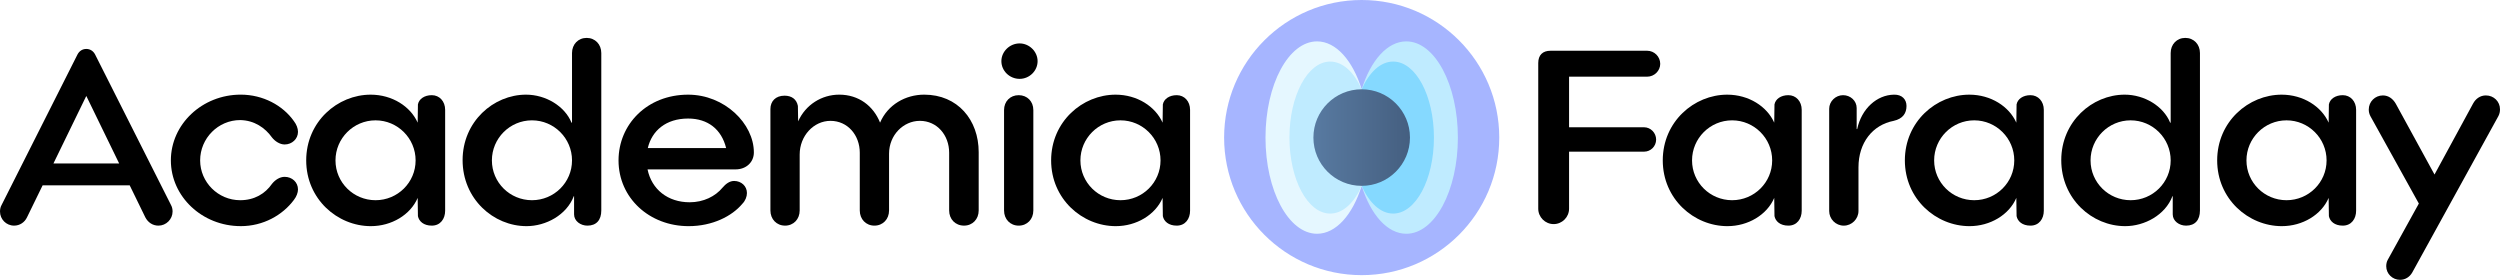
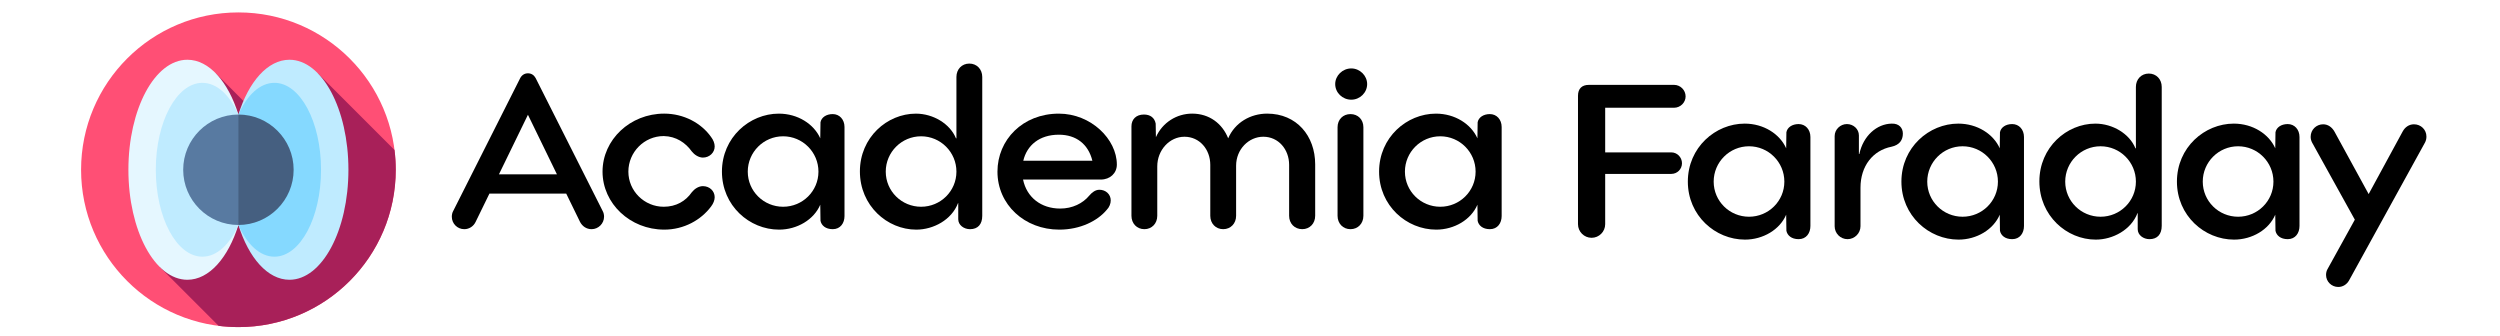
- <svg xmlns="http://www.w3.org/2000/svg" width="323.939" height="36.258" version="1.1" viewBox="0 0 323.939 36.258" id="svg876">
+ <svg xmlns="http://www.w3.org/2000/svg" width="370.004" height="49.643" version="1.1" viewBox="0 0 370.004 49.643" id="svg876">
  <defs id="defs826">
    <linearGradient id="SVGID_2_" x1="166.15" x2="345.85" y1="256" y2="256" gradientUnits="userSpaceOnUse">
      <stop stop-color="#587aa1" offset="0" id="stop821" />
      <stop stop-color="#455f80" offset="1" id="stop823" />
    </linearGradient>
+     <linearGradient id="SVGID_1_" gradientUnits="userSpaceOnUse" x1="74.981" x2="437.019" y1="74.981" y2="437.019">
+       <stop offset="0" stop-color="#ff4f75" id="stop2" />
+       <stop offset="1" stop-color="#f71e78" id="stop4" />
+     </linearGradient>
  </defs>
-   <g transform="matrix(0.06963241,0,0,0.06963241,139.5478,25.07672)" id="g842">
-     <circle cx="529.83" cy="-104.13" r="256" id="circle828" style="fill:#5c77ff;fill-opacity:0.545" />
-     <g transform="translate(273.83,-360.13)" id="g840">
-       <path d="m 172.98,77 c -53.006,0 -95.976,80.141 -95.976,179 0,98.859 42.97,179 95.976,179 35.444,0 66.402,-35.839 83.024,-89.143 V 166.147 C 239.382,112.843 208.425,77.004 172.98,77.004 Z" id="path830" style="fill:#e5f7ff" />
-       <path d="m 339.02,77 c -35.445,0 -66.402,35.839 -83.024,89.143 v 179.72 c 16.622,53.303 47.579,89.142 83.024,89.142 53.006,0 95.976,-80.141 95.976,-179 0,-98.859 -42.97,-179 -95.976,-179 z" id="path832" style="fill:#bfebff" />
-       <path d="m 314.58,114.56 c -23.59,0 -44.663,20.083 -58.575,51.578 v 179.72 c 13.911,31.496 34.985,51.579 58.575,51.579 41.891,0 75.85,-63.323 75.85,-141.44 0,-78.117 -33.96,-141.44 -75.85,-141.44 z" id="path834" style="fill:#85d9ff" />
-       <path d="m 197.42,114.56 c -41.891,0 -75.85,63.323 -75.85,141.44 0,78.117 33.959,141.44 75.85,141.44 23.59,0 44.663,-20.083 58.575,-51.579 V 166.151 C 242.083,134.655 221.01,114.572 197.42,114.572 Z" id="path836" style="fill:#bfebff" />
-       <circle cx="256" cy="256" r="89.85" id="circle838" style="fill:url(#SVGID_2_)" />
+   <g id="g913">
+     <circle style="fill:#ff4f75;stroke-width:0.091" cx="35.286" cy="25.125" r="23.286" id="circle2" />
+     <path style="fill:#a82059;fill-opacity:1;stroke-width:0.091" d="m 58.572,25.125 c 0,-0.991 -0.062,-1.967 -0.183,-2.926 C 54.561,18.37 47.024,10.834 47.024,10.834 L 36.027,14.941 31.932,10.846 23.639,39.506 c 0,0 4.835,4.836 8.721,8.721 0.958,0.12 1.935,0.183 2.926,0.183 12.86,0 23.286,-10.425 23.286,-23.286 z" id="path4" />
+     <g transform="matrix(0.09096034,0,0,0.09096034,12,1.838656)" id="g18">
+       <path style="fill:#e5f7ff" d="M 172.976,77 C 119.97,77 77,157.141 77,256 c 0,98.859 42.97,179 95.976,179 35.444,0 66.402,-35.839 83.024,-89.143 V 166.143 C 239.378,112.839 208.421,77 172.976,77 Z" id="path6" />
+       <path style="fill:#bfebff" d="M 339.024,77 C 303.579,77 272.622,112.839 256,166.143 V 345.858 C 272.622,399.161 303.579,435 339.024,435 392.03,435 435,354.859 435,256 435,157.141 392.03,77 339.024,77 Z" id="path8" />
+       <path style="fill:#85d9ff" d="m 314.575,114.564 c -23.59,0 -44.663,20.083 -58.575,51.578 v 179.715 c 13.911,31.496 34.985,51.579 58.575,51.579 41.891,0 75.85,-63.323 75.85,-141.436 0,-78.113 -33.96,-141.436 -75.85,-141.436 z" id="path10" />
+       <path style="fill:#bfebff" d="m 197.425,114.564 c -41.891,0 -75.85,63.323 -75.85,141.436 0,78.113 33.959,141.436 75.85,141.436 23.59,0 44.663,-20.083 58.575,-51.579 V 166.143 c -13.912,-31.496 -34.985,-51.579 -58.575,-51.579 z" id="path12" />
+       <path style="fill:#455f80" d="M 256,166.15 201.617,256 256,345.85 c 49.543,0 89.85,-40.306 89.85,-89.85 0,-49.544 -40.307,-89.85 -89.85,-89.85 z" id="path14" />
+       <path style="fill:#587aa1" d="m 166.15,256 c 0,49.543 40.306,89.85 89.85,89.85 v -179.7 c -49.544,0 -89.85,40.306 -89.85,89.85 z" id="path16" />
+     </g>
+     <g transform="matrix(1.007623,0,0,1.007623,-49.45073,-139.1668)" id="g1322">
+       <path id="path1458-3" style="font-style:normal;font-variant:normal;font-weight:600;font-stretch:normal;font-size:29.333px;line-height:1.25;font-family:'Point Soft DEMO';-inkscape-font-specification:'Point Soft DEMO Semi-Bold';letter-spacing:-1.5px;word-spacing:0px;fill:#000000;fill-opacity:1;stroke:none;stroke-width:1.134" d="m 137.602,169.114 -9.85,-19.534 c -0.233,-0.433 -0.632,-0.699 -1.131,-0.699 -0.499,0 -0.898,0.266 -1.131,0.699 l -9.85,19.534 c -0.133,0.233 -0.2,0.532 -0.2,0.832 0,0.998 0.799,1.83 1.83,1.83 0.732,0 1.364,-0.433 1.664,-1.065 l 2.03,-4.16 h 11.281 l 2.03,4.16 c 0.333,0.632 0.932,1.065 1.697,1.065 0.998,0 1.83,-0.832 1.83,-1.83 0,-0.299 -0.067,-0.599 -0.2,-0.832 z m -15.241,-5.391 4.26,-8.752 4.26,8.752 z" />
+       <path id="path1460-5" style="font-style:normal;font-variant:normal;font-weight:600;font-stretch:normal;font-size:29.333px;line-height:1.25;font-family:'Point Soft DEMO';-inkscape-font-specification:'Point Soft DEMO Semi-Bold';letter-spacing:-1.5px;word-spacing:0px;fill:#000000;fill-opacity:1;stroke:none;stroke-width:1.134" d="m 146.631,171.843 c 2.928,0 5.424,-1.431 6.888,-3.394 0.333,-0.433 0.532,-0.932 0.532,-1.364 0,-0.932 -0.765,-1.631 -1.73,-1.631 -0.632,0 -1.231,0.399 -1.631,0.898 -0.898,1.298 -2.296,2.13 -4.126,2.13 -2.862,0 -5.191,-2.329 -5.191,-5.158 0,-2.862 2.329,-5.225 5.191,-5.225 1.83,0.033 3.228,0.998 4.126,2.263 0.366,0.466 0.998,0.898 1.631,0.898 0.965,0 1.73,-0.732 1.73,-1.631 0,-0.466 -0.2,-0.965 -0.532,-1.398 -1.431,-2.03 -3.993,-3.428 -6.888,-3.428 -4.992,0 -9.052,3.827 -9.052,8.519 0,4.692 4.06,8.519 9.052,8.519 z" />
+       <path id="path1462-6" style="font-style:normal;font-variant:normal;font-weight:600;font-stretch:normal;font-size:29.333px;line-height:1.25;font-family:'Point Soft DEMO';-inkscape-font-specification:'Point Soft DEMO Semi-Bold';letter-spacing:-1.5px;word-spacing:0px;fill:#000000;fill-opacity:1;stroke:none;stroke-width:1.134" d="m 163.502,171.843 c 2.662,0 5.125,-1.464 6.057,-3.661 l 0.033,2.363 c 0.133,0.666 0.732,1.231 1.797,1.231 1.131,0 1.73,-0.898 1.73,-1.93 v -13.078 c 0,-1.098 -0.732,-1.897 -1.73,-1.897 -0.965,0 -1.664,0.499 -1.797,1.198 l -0.033,2.363 c -0.932,-2.096 -3.294,-3.627 -6.09,-3.627 -4.293,0 -8.353,3.494 -8.353,8.519 0,4.992 4.027,8.519 8.386,8.519 z m 0.599,-3.361 c -2.862,0 -5.191,-2.296 -5.191,-5.158 0,-2.862 2.329,-5.191 5.191,-5.191 2.862,0 5.191,2.329 5.191,5.191 0,2.862 -2.329,5.158 -5.191,5.158 z" />
+       <path id="path1464-2" style="font-style:normal;font-variant:normal;font-weight:600;font-stretch:normal;font-size:29.333px;line-height:1.25;font-family:'Point Soft DEMO';-inkscape-font-specification:'Point Soft DEMO Semi-Bold';letter-spacing:-1.5px;word-spacing:0px;fill:#000000;fill-opacity:1;stroke:none;stroke-width:1.134" d="m 183.669,171.843 c 2.496,0 5.191,-1.431 6.123,-3.893 h 0.033 v 2.363 c 0,0.865 0.832,1.464 1.73,1.464 1.165,0 1.797,-0.732 1.797,-1.963 v -20.399 c 0,-1.131 -0.799,-1.963 -1.897,-1.963 -1.098,0 -1.897,0.832 -1.897,1.963 v 9.018 h -0.067 c -0.865,-2.13 -3.328,-3.627 -5.89,-3.627 -4.226,0 -8.22,3.494 -8.22,8.486 0,5.025 3.993,8.552 8.286,8.552 z m 0.699,-3.361 c -2.862,0 -5.191,-2.296 -5.191,-5.158 0,-2.862 2.329,-5.191 5.191,-5.191 2.862,0 5.191,2.329 5.191,5.191 0,2.862 -2.329,5.158 -5.191,5.158 z" />
+       <path id="path1466-9" style="font-style:normal;font-variant:normal;font-weight:600;font-stretch:normal;font-size:29.333px;line-height:1.25;font-family:'Point Soft DEMO';-inkscape-font-specification:'Point Soft DEMO Semi-Bold';letter-spacing:-1.5px;word-spacing:0px;fill:#000000;fill-opacity:1;stroke:none;stroke-width:1.134" d="m 213.122,162.292 c 0,-3.727 -3.794,-7.487 -8.519,-7.487 -5.324,0 -9.018,3.86 -9.018,8.519 0,4.859 3.993,8.519 9.085,8.519 3.095,0 5.624,-1.298 6.955,-2.895 0.399,-0.399 0.599,-0.932 0.599,-1.398 0,-0.898 -0.732,-1.564 -1.664,-1.564 -0.599,0 -1.098,0.399 -1.497,0.865 -0.932,1.131 -2.463,1.897 -4.26,1.897 -2.829,0 -4.925,-1.664 -5.458,-4.26 h 11.414 c 1.364,0 2.363,-0.932 2.363,-2.196 z m -13.744,-0.566 c 0.532,-2.263 2.363,-3.827 5.225,-3.827 2.562,0 4.326,1.398 4.925,3.827 z" />
+       <path id="path1468-1" style="font-style:normal;font-variant:normal;font-weight:600;font-stretch:normal;font-size:29.333px;line-height:1.25;font-family:'Point Soft DEMO';-inkscape-font-specification:'Point Soft DEMO Semi-Bold';letter-spacing:-1.5px;word-spacing:0px;fill:#000000;fill-opacity:1;stroke:none;stroke-width:1.134" d="m 217.161,171.776 c 1.098,0 1.897,-0.832 1.897,-1.963 v -7.255 c 0,-2.396 1.797,-4.359 3.993,-4.359 2.23,0 3.794,1.864 3.794,4.126 v 7.487 c 0,1.131 0.799,1.963 1.897,1.963 1.098,0 1.897,-0.832 1.897,-1.963 v -7.354 c 0,-2.429 1.864,-4.26 3.993,-4.26 2.23,0 3.794,1.864 3.794,4.126 v 7.487 c 0,1.131 0.799,1.963 1.93,1.963 1.098,0 1.897,-0.832 1.897,-1.963 v -7.554 c 0,-4.193 -2.729,-7.454 -7.055,-7.454 -2.429,0 -4.725,1.298 -5.724,3.627 -0.865,-2.163 -2.762,-3.627 -5.291,-3.627 -2.263,0 -4.359,1.298 -5.324,3.461 l -0.033,-1.997 c -0.166,-0.865 -0.799,-1.331 -1.73,-1.331 -1.165,0 -1.83,0.732 -1.83,1.73 v 13.145 c 0,1.131 0.799,1.963 1.897,1.963 z" />
+       <path id="path1470-2" style="font-style:normal;font-variant:normal;font-weight:600;font-stretch:normal;font-size:29.333px;line-height:1.25;font-family:'Point Soft DEMO';-inkscape-font-specification:'Point Soft DEMO Semi-Bold';letter-spacing:-1.5px;word-spacing:0px;fill:#000000;fill-opacity:1;stroke:none;stroke-width:1.134" d="m 247.437,171.776 c 1.098,0 1.897,-0.832 1.897,-1.963 V 156.801 c 0,-1.131 -0.799,-1.93 -1.897,-1.93 -1.098,0 -1.897,0.799 -1.897,1.93 v 13.012 c 0,1.131 0.799,1.963 1.897,1.963 z" />
+       <path id="path1472-7" style="font-style:normal;font-variant:normal;font-weight:600;font-stretch:normal;font-size:29.333px;line-height:1.25;font-family:'Point Soft DEMO';-inkscape-font-specification:'Point Soft DEMO Semi-Bold';letter-spacing:-1.5px;word-spacing:0px;fill:#000000;fill-opacity:1;stroke:none;stroke-width:1.134" d="m 260.026,171.843 c 2.662,0 5.125,-1.464 6.057,-3.661 l 0.033,2.363 c 0.133,0.666 0.732,1.231 1.797,1.231 1.131,0 1.73,-0.898 1.73,-1.93 v -13.078 c 0,-1.098 -0.732,-1.897 -1.73,-1.897 -0.965,0 -1.664,0.499 -1.797,1.198 l -0.033,2.363 c -0.932,-2.096 -3.294,-3.627 -6.09,-3.627 -4.293,0 -8.353,3.494 -8.353,8.519 0,4.992 4.027,8.519 8.386,8.519 z m 0.599,-3.361 c -2.862,0 -5.191,-2.296 -5.191,-5.158 0,-2.862 2.329,-5.191 5.191,-5.191 2.862,0 5.191,2.329 5.191,5.191 0,2.862 -2.329,5.158 -5.191,5.158 z" />
+       <path id="path1474-0" style="font-style:normal;font-variant:normal;font-weight:600;font-stretch:normal;font-size:29.333px;line-height:1.25;font-family:'Point Soft DEMO';-inkscape-font-specification:'Point Soft DEMO Semi-Bold';letter-spacing:-1.5px;word-spacing:0px;fill:#000000;fill-opacity:1;stroke:none;stroke-width:1.134" d="m 296.661,152.277 c 0,-0.932 -0.765,-1.697 -1.697,-1.697 h -12.512 c -1.032,0 -1.597,0.566 -1.597,1.597 v 18.868 c 0,1.098 0.898,1.997 1.997,1.997 1.098,0 1.997,-0.898 1.997,-1.997 v -7.388 h 9.717 c 0.865,0 1.564,-0.699 1.564,-1.564 0,-0.865 -0.699,-1.597 -1.564,-1.597 h -9.717 v -6.556 h 10.116 c 0.932,0 1.697,-0.765 1.697,-1.664 z" />
+       <path id="path1476-9" style="font-style:normal;font-variant:normal;font-weight:600;font-stretch:normal;font-size:29.333px;line-height:1.25;font-family:'Point Soft DEMO';-inkscape-font-specification:'Point Soft DEMO Semi-Bold';letter-spacing:-1.5px;word-spacing:0px;fill:#000000;fill-opacity:1;stroke:none;stroke-width:1.134" d="m 305.376,173.309 c 2.662,0 5.125,-1.464 6.057,-3.661 l 0.033,2.363 c 0.133,0.666 0.732,1.231 1.797,1.231 1.131,0 1.73,-0.898 1.73,-1.93 v -13.078 c 0,-1.098 -0.732,-1.897 -1.73,-1.897 -0.965,0 -1.664,0.499 -1.797,1.198 l -0.033,2.363 c -0.932,-2.096 -3.294,-3.627 -6.09,-3.627 -4.293,0 -8.353,3.494 -8.353,8.519 0,4.992 4.027,8.519 8.386,8.519 z m 0.599,-3.361 c -2.862,0 -5.191,-2.296 -5.191,-5.158 0,-2.862 2.329,-5.191 5.191,-5.191 2.862,0 5.191,2.329 5.191,5.191 0,2.862 -2.329,5.158 -5.191,5.158 z" />
+       <path id="path1478-3" style="font-style:normal;font-variant:normal;font-weight:600;font-stretch:normal;font-size:29.333px;line-height:1.25;font-family:'Point Soft DEMO';-inkscape-font-specification:'Point Soft DEMO Semi-Bold';letter-spacing:-1.5px;word-spacing:0px;fill:#000000;fill-opacity:1;stroke:none;stroke-width:1.134" d="m 320.452,173.242 c 1.032,0 1.897,-0.865 1.897,-1.897 v -5.657 c 0,-3.195 1.83,-5.491 4.559,-6.023 1.198,-0.266 1.664,-0.998 1.664,-1.93 0,-0.832 -0.566,-1.498 -1.631,-1.464 -2.196,0.033 -4.193,1.797 -4.759,4.459 h -0.067 v -2.729 c 0,-0.932 -0.799,-1.664 -1.764,-1.664 -0.965,0 -1.797,0.799 -1.797,1.764 v 13.245 c 0,1.032 0.832,1.897 1.897,1.897 z" />
+       <path id="path1480-6" style="font-style:normal;font-variant:normal;font-weight:600;font-stretch:normal;font-size:29.333px;line-height:1.25;font-family:'Point Soft DEMO';-inkscape-font-specification:'Point Soft DEMO Semi-Bold';letter-spacing:-1.5px;word-spacing:0px;fill:#000000;fill-opacity:1;stroke:none;stroke-width:1.134" d="m 336.746,173.309 c 2.662,0 5.125,-1.464 6.057,-3.661 l 0.033,2.363 c 0.133,0.666 0.732,1.231 1.797,1.231 1.131,0 1.73,-0.898 1.73,-1.93 v -13.078 c 0,-1.098 -0.732,-1.897 -1.73,-1.897 -0.965,0 -1.664,0.499 -1.797,1.198 l -0.033,2.363 c -0.932,-2.096 -3.294,-3.627 -6.09,-3.627 -4.293,0 -8.353,3.494 -8.353,8.519 0,4.992 4.027,8.519 8.386,8.519 z m 0.599,-3.361 c -2.862,0 -5.191,-2.296 -5.191,-5.158 0,-2.862 2.329,-5.191 5.191,-5.191 2.862,0 5.191,2.329 5.191,5.191 0,2.862 -2.329,5.158 -5.191,5.158 z" />
+       <path id="path1482-0" style="font-style:normal;font-variant:normal;font-weight:600;font-stretch:normal;font-size:29.333px;line-height:1.25;font-family:'Point Soft DEMO';-inkscape-font-specification:'Point Soft DEMO Semi-Bold';letter-spacing:-1.5px;word-spacing:0px;fill:#000000;fill-opacity:1;stroke:none;stroke-width:1.134" d="m 356.912,173.309 c 2.496,0 5.191,-1.431 6.123,-3.893 h 0.033 v 2.363 c 0,0.865 0.832,1.464 1.73,1.464 1.165,0 1.797,-0.732 1.797,-1.963 v -20.399 c 0,-1.131 -0.799,-1.963 -1.897,-1.963 -1.098,0 -1.897,0.832 -1.897,1.963 v 9.018 h -0.067 c -0.865,-2.13 -3.328,-3.627 -5.89,-3.627 -4.226,0 -8.22,3.494 -8.22,8.486 0,5.025 3.993,8.552 8.286,8.552 z m 0.699,-3.361 c -2.862,0 -5.191,-2.296 -5.191,-5.158 0,-2.862 2.329,-5.191 5.191,-5.191 2.862,0 5.191,2.329 5.191,5.191 0,2.862 -2.329,5.158 -5.191,5.158 z" />
+       <path id="path1484-6" style="font-style:normal;font-variant:normal;font-weight:600;font-stretch:normal;font-size:29.333px;line-height:1.25;font-family:'Point Soft DEMO';-inkscape-font-specification:'Point Soft DEMO Semi-Bold';letter-spacing:-1.5px;word-spacing:0px;fill:#000000;fill-opacity:1;stroke:none;stroke-width:1.134" d="m 377.214,173.309 c 2.662,0 5.125,-1.464 6.057,-3.661 l 0.033,2.363 c 0.133,0.666 0.732,1.231 1.797,1.231 1.131,0 1.73,-0.898 1.73,-1.93 v -13.078 c 0,-1.098 -0.732,-1.897 -1.73,-1.897 -0.965,0 -1.664,0.499 -1.797,1.198 l -0.033,2.363 c -0.932,-2.096 -3.294,-3.627 -6.09,-3.627 -4.293,0 -8.353,3.494 -8.353,8.519 0,4.992 4.027,8.519 8.386,8.519 z m 0.599,-3.361 c -2.862,0 -5.191,-2.296 -5.191,-5.158 0,-2.862 2.329,-5.191 5.191,-5.191 2.862,0 5.191,2.329 5.191,5.191 0,2.862 -2.329,5.158 -5.191,5.158 z" />
+       <path id="path1486-2" style="font-style:normal;font-variant:normal;font-weight:600;font-stretch:normal;font-size:29.333px;line-height:1.25;font-family:'Point Soft DEMO';-inkscape-font-specification:'Point Soft DEMO Semi-Bold';letter-spacing:-1.5px;word-spacing:0px;fill:#000000;fill-opacity:1;stroke:none;stroke-width:1.134" d="m 392.53,180.264 c 0.666,0 1.231,-0.366 1.564,-0.932 l 11.181,-20.299 c 0.133,-0.266 0.2,-0.532 0.2,-0.865 0,-0.998 -0.799,-1.797 -1.83,-1.797 -0.732,0 -1.331,0.433 -1.664,1.065 l -4.992,9.185 -5.025,-9.185 c -0.366,-0.632 -0.932,-1.065 -1.664,-1.065 -0.998,0 -1.83,0.799 -1.83,1.83 0,0.299 0.067,0.566 0.2,0.832 l 6.289,11.348 -4.027,7.288 c -0.133,0.233 -0.2,0.532 -0.2,0.832 0,0.965 0.799,1.764 1.797,1.764 z" />
+       <path id="path1470-0-6" style="font-style:normal;font-variant:normal;font-weight:600;font-stretch:normal;font-size:29.333px;line-height:1.25;font-family:'Point Soft DEMO';-inkscape-font-specification:'Point Soft DEMO Semi-Bold';letter-spacing:-1.5px;word-spacing:0px;fill:#000000;fill-opacity:1;stroke:none;stroke-width:1.134" d="m 247.557,152.757 c 1.265,0 2.329,-1.032 2.329,-2.296 0,-1.231 -1.065,-2.296 -2.329,-2.296 -1.298,0 -2.363,1.065 -2.363,2.296 0,1.265 1.065,2.296 2.363,2.296 z" />
    </g>
  </g>
-   <path id="path1458" style="font-style:normal;font-variant:normal;font-weight:600;font-stretch:normal;font-size:29.333px;line-height:1.25;font-family:'Point Soft DEMO';-inkscape-font-specification:'Point Soft DEMO Semi-Bold';letter-spacing:-1.5px;word-spacing:0px;fill:#000000;fill-opacity:1;stroke:none;stroke-width:1.134" d="M 22.163,26.575 12.313,7.041 C 12.08,6.608 11.68,6.342 11.181,6.342 c -0.499,0 -0.898,0.266 -1.131,0.699 L 0.2,26.575 C 0.067,26.807 0,27.107 0,27.406 c 0,0.998 0.799,1.83 1.83,1.83 0.732,0 1.364,-0.433 1.664,-1.065 L 5.524,24.012 H 16.805 l 2.03,4.16 c 0.333,0.632 0.932,1.065 1.697,1.065 0.998,0 1.83,-0.832 1.83,-1.83 0,-0.299 -0.067,-0.599 -0.2,-0.832 z m -15.241,-5.391 4.26,-8.752 4.26,8.752 z" />
-   <path id="path1460" style="font-style:normal;font-variant:normal;font-weight:600;font-stretch:normal;font-size:29.333px;line-height:1.25;font-family:'Point Soft DEMO';-inkscape-font-specification:'Point Soft DEMO Semi-Bold';letter-spacing:-1.5px;word-spacing:0px;fill:#000000;fill-opacity:1;stroke:none;stroke-width:1.134" d="m 31.192,29.303 c 2.928,0 5.424,-1.431 6.888,-3.394 0.333,-0.433 0.532,-0.932 0.532,-1.364 0,-0.932 -0.765,-1.631 -1.73,-1.631 -0.632,0 -1.231,0.399 -1.631,0.898 -0.898,1.298 -2.296,2.13 -4.126,2.13 -2.862,0 -5.191,-2.329 -5.191,-5.158 0,-2.862 2.329,-5.225 5.191,-5.225 1.83,0.033 3.228,0.998 4.126,2.263 0.366,0.466 0.998,0.898 1.631,0.898 0.965,0 1.73,-0.732 1.73,-1.631 0,-0.466 -0.2,-0.965 -0.532,-1.398 -1.431,-2.03 -3.993,-3.428 -6.888,-3.428 -4.992,0 -9.052,3.827 -9.052,8.519 0,4.692 4.06,8.519 9.052,8.519 z" />
-   <path id="path1462" style="font-style:normal;font-variant:normal;font-weight:600;font-stretch:normal;font-size:29.333px;line-height:1.25;font-family:'Point Soft DEMO';-inkscape-font-specification:'Point Soft DEMO Semi-Bold';letter-spacing:-1.5px;word-spacing:0px;fill:#000000;fill-opacity:1;stroke:none;stroke-width:1.134" d="m 48.063,29.303 c 2.662,0 5.125,-1.464 6.057,-3.661 l 0.033,2.363 c 0.133,0.666 0.732,1.231 1.797,1.231 1.131,0 1.73,-0.898 1.73,-1.93 V 14.229 c 0,-1.098 -0.732,-1.897 -1.73,-1.897 -0.965,0 -1.664,0.499 -1.797,1.198 l -0.033,2.363 c -0.932,-2.096 -3.294,-3.627 -6.09,-3.627 -4.293,0 -8.353,3.494 -8.353,8.519 0,4.992 4.027,8.519 8.386,8.519 z m 0.599,-3.361 c -2.862,0 -5.191,-2.296 -5.191,-5.158 0,-2.862 2.329,-5.191 5.191,-5.191 2.862,0 5.191,2.329 5.191,5.191 0,2.862 -2.329,5.158 -5.191,5.158 z" />
-   <path id="path1464" style="font-style:normal;font-variant:normal;font-weight:600;font-stretch:normal;font-size:29.333px;line-height:1.25;font-family:'Point Soft DEMO';-inkscape-font-specification:'Point Soft DEMO Semi-Bold';letter-spacing:-1.5px;word-spacing:0px;fill:#000000;fill-opacity:1;stroke:none;stroke-width:1.134" d="m 68.23,29.303 c 2.496,0 5.191,-1.431 6.123,-3.893 h 0.033 v 2.363 c 0,0.865 0.832,1.464 1.73,1.464 1.165,0 1.797,-0.732 1.797,-1.963 V 6.874 c 0,-1.131 -0.799,-1.963 -1.897,-1.963 -1.098,0 -1.897,0.832 -1.897,1.963 v 9.018 h -0.067 c -0.865,-2.13 -3.328,-3.627 -5.89,-3.627 -4.226,0 -8.22,3.494 -8.22,8.486 0,5.025 3.993,8.552 8.286,8.552 z m 0.699,-3.361 c -2.862,0 -5.191,-2.296 -5.191,-5.158 0,-2.862 2.329,-5.191 5.191,-5.191 2.862,0 5.191,2.329 5.191,5.191 0,2.862 -2.329,5.158 -5.191,5.158 z" />
-   <path id="path1466" style="font-style:normal;font-variant:normal;font-weight:600;font-stretch:normal;font-size:29.333px;line-height:1.25;font-family:'Point Soft DEMO';-inkscape-font-specification:'Point Soft DEMO Semi-Bold';letter-spacing:-1.5px;word-spacing:0px;fill:#000000;fill-opacity:1;stroke:none;stroke-width:1.134" d="m 97.683,19.753 c 0,-3.727 -3.794,-7.487 -8.519,-7.487 -5.324,0 -9.018,3.86 -9.018,8.519 0,4.859 3.993,8.519 9.085,8.519 3.095,0 5.624,-1.298 6.955,-2.895 0.399,-0.399 0.599,-0.932 0.599,-1.398 0,-0.898 -0.732,-1.564 -1.664,-1.564 -0.599,0 -1.098,0.399 -1.497,0.865 -0.932,1.131 -2.463,1.897 -4.26,1.897 -2.829,0 -4.925,-1.664 -5.458,-4.26 h 11.414 c 1.364,0 2.363,-0.932 2.363,-2.196 z M 83.939,19.187 c 0.532,-2.263 2.363,-3.827 5.225,-3.827 2.562,0 4.326,1.398 4.925,3.827 z" />
-   <path id="path1468" style="font-style:normal;font-variant:normal;font-weight:600;font-stretch:normal;font-size:29.333px;line-height:1.25;font-family:'Point Soft DEMO';-inkscape-font-specification:'Point Soft DEMO Semi-Bold';letter-spacing:-1.5px;word-spacing:0px;fill:#000000;fill-opacity:1;stroke:none;stroke-width:1.134" d="m 101.722,29.237 c 1.098,0 1.897,-0.832 1.897,-1.963 v -7.255 c 0,-2.396 1.797,-4.359 3.993,-4.359 2.23,0 3.794,1.864 3.794,4.126 v 7.487 c 0,1.131 0.799,1.963 1.897,1.963 1.098,0 1.897,-0.832 1.897,-1.963 v -7.354 c 0,-2.429 1.864,-4.26 3.993,-4.26 2.23,0 3.794,1.864 3.794,4.126 v 7.487 c 0,1.131 0.799,1.963 1.93,1.963 1.098,0 1.897,-0.832 1.897,-1.963 v -7.554 c 0,-4.193 -2.729,-7.454 -7.055,-7.454 -2.429,0 -4.725,1.298 -5.724,3.627 -0.865,-2.163 -2.762,-3.627 -5.291,-3.627 -2.263,0 -4.359,1.298 -5.324,3.461 l -0.033,-1.997 c -0.166,-0.865 -0.799,-1.331 -1.73,-1.331 -1.165,0 -1.83,0.732 -1.83,1.73 v 13.145 c 0,1.131 0.799,1.963 1.897,1.963 z" />
-   <path id="path1470" style="font-style:normal;font-variant:normal;font-weight:600;font-stretch:normal;font-size:29.333px;line-height:1.25;font-family:'Point Soft DEMO';-inkscape-font-specification:'Point Soft DEMO Semi-Bold';letter-spacing:-1.5px;word-spacing:0px;fill:#000000;fill-opacity:1;stroke:none;stroke-width:1.134" d="m 131.998,29.237 c 1.098,0 1.897,-0.832 1.897,-1.963 V 14.262 c 0,-1.131 -0.799,-1.93 -1.897,-1.93 -1.098,0 -1.897,0.799 -1.897,1.93 v 13.012 c 0,1.131 0.799,1.963 1.897,1.963 z" />
-   <path id="path1472" style="font-style:normal;font-variant:normal;font-weight:600;font-stretch:normal;font-size:29.333px;line-height:1.25;font-family:'Point Soft DEMO';-inkscape-font-specification:'Point Soft DEMO Semi-Bold';letter-spacing:-1.5px;word-spacing:0px;fill:#000000;fill-opacity:1;stroke:none;stroke-width:1.134" d="m 144.587,29.303 c 2.662,0 5.125,-1.464 6.057,-3.661 l 0.033,2.363 c 0.133,0.666 0.732,1.231 1.797,1.231 1.131,0 1.73,-0.898 1.73,-1.93 V 14.229 c 0,-1.098 -0.732,-1.897 -1.73,-1.897 -0.965,0 -1.664,0.499 -1.797,1.198 l -0.033,2.363 c -0.932,-2.096 -3.294,-3.627 -6.09,-3.627 -4.293,0 -8.353,3.494 -8.353,8.519 0,4.992 4.027,8.519 8.386,8.519 z m 0.599,-3.361 c -2.862,0 -5.191,-2.296 -5.191,-5.158 0,-2.862 2.329,-5.191 5.191,-5.191 2.862,0 5.191,2.329 5.191,5.191 0,2.862 -2.329,5.158 -5.191,5.158 z" />
-   <path id="path1474" style="font-style:normal;font-variant:normal;font-weight:600;font-stretch:normal;font-size:29.333px;line-height:1.25;font-family:'Point Soft DEMO';-inkscape-font-specification:'Point Soft DEMO Semi-Bold';letter-spacing:-1.5px;word-spacing:0px;fill:#000000;fill-opacity:1;stroke:none;stroke-width:1.134" d="m 215.125,8.272 c 0,-0.932 -0.765,-1.697 -1.697,-1.697 h -12.512 c -1.032,0 -1.597,0.566 -1.597,1.597 V 27.04 c 0,1.098 0.898,1.997 1.997,1.997 1.098,0 1.997,-0.898 1.997,-1.997 v -7.388 h 9.717 c 0.865,0 1.564,-0.699 1.564,-1.564 0,-0.865 -0.699,-1.597 -1.564,-1.597 h -9.717 V 9.936 h 10.116 c 0.932,0 1.697,-0.765 1.697,-1.664 z" />
-   <path id="path1476" style="font-style:normal;font-variant:normal;font-weight:600;font-stretch:normal;font-size:29.333px;line-height:1.25;font-family:'Point Soft DEMO';-inkscape-font-specification:'Point Soft DEMO Semi-Bold';letter-spacing:-1.5px;word-spacing:0px;fill:#000000;fill-opacity:1;stroke:none;stroke-width:1.134" d="m 223.84,29.303 c 2.662,0 5.125,-1.464 6.057,-3.661 l 0.033,2.363 c 0.133,0.666 0.732,1.231 1.797,1.231 1.131,0 1.73,-0.898 1.73,-1.93 V 14.229 c 0,-1.098 -0.732,-1.897 -1.73,-1.897 -0.965,0 -1.664,0.499 -1.797,1.198 l -0.033,2.363 c -0.932,-2.096 -3.294,-3.627 -6.09,-3.627 -4.293,0 -8.353,3.494 -8.353,8.519 0,4.992 4.027,8.519 8.386,8.519 z m 0.599,-3.361 c -2.862,0 -5.191,-2.296 -5.191,-5.158 0,-2.862 2.329,-5.191 5.191,-5.191 2.862,0 5.191,2.329 5.191,5.191 0,2.862 -2.329,5.158 -5.191,5.158 z" />
-   <path id="path1478" style="font-style:normal;font-variant:normal;font-weight:600;font-stretch:normal;font-size:29.333px;line-height:1.25;font-family:'Point Soft DEMO';-inkscape-font-specification:'Point Soft DEMO Semi-Bold';letter-spacing:-1.5px;word-spacing:0px;fill:#000000;fill-opacity:1;stroke:none;stroke-width:1.134" d="m 238.916,29.237 c 1.032,0 1.897,-0.865 1.897,-1.897 v -5.657 c 0,-3.195 1.83,-5.491 4.559,-6.023 1.198,-0.266 1.664,-0.998 1.664,-1.93 0,-0.832 -0.566,-1.497 -1.631,-1.464 -2.196,0.033 -4.193,1.797 -4.759,4.459 h -0.067 v -2.729 c 0,-0.932 -0.799,-1.664 -1.764,-1.664 -0.965,0 -1.797,0.799 -1.797,1.764 v 13.245 c 0,1.032 0.832,1.897 1.897,1.897 z" />
-   <path id="path1480" style="font-style:normal;font-variant:normal;font-weight:600;font-stretch:normal;font-size:29.333px;line-height:1.25;font-family:'Point Soft DEMO';-inkscape-font-specification:'Point Soft DEMO Semi-Bold';letter-spacing:-1.5px;word-spacing:0px;fill:#000000;fill-opacity:1;stroke:none;stroke-width:1.134" d="m 255.21,29.303 c 2.662,0 5.125,-1.464 6.057,-3.661 l 0.033,2.363 c 0.133,0.666 0.732,1.231 1.797,1.231 1.131,0 1.73,-0.898 1.73,-1.93 V 14.229 c 0,-1.098 -0.732,-1.897 -1.73,-1.897 -0.965,0 -1.664,0.499 -1.797,1.198 l -0.033,2.363 c -0.932,-2.096 -3.294,-3.627 -6.09,-3.627 -4.293,0 -8.353,3.494 -8.353,8.519 0,4.992 4.027,8.519 8.386,8.519 z m 0.599,-3.361 c -2.862,0 -5.191,-2.296 -5.191,-5.158 0,-2.862 2.329,-5.191 5.191,-5.191 2.862,0 5.191,2.329 5.191,5.191 0,2.862 -2.329,5.158 -5.191,5.158 z" />
-   <path id="path1482" style="font-style:normal;font-variant:normal;font-weight:600;font-stretch:normal;font-size:29.333px;line-height:1.25;font-family:'Point Soft DEMO';-inkscape-font-specification:'Point Soft DEMO Semi-Bold';letter-spacing:-1.5px;word-spacing:0px;fill:#000000;fill-opacity:1;stroke:none;stroke-width:1.134" d="m 275.377,29.303 c 2.496,0 5.191,-1.431 6.123,-3.893 h 0.033 v 2.363 c 0,0.865 0.832,1.464 1.73,1.464 1.165,0 1.797,-0.732 1.797,-1.963 V 6.874 c 0,-1.131 -0.799,-1.963 -1.897,-1.963 -1.098,0 -1.897,0.832 -1.897,1.963 v 9.018 h -0.067 c -0.865,-2.13 -3.328,-3.627 -5.89,-3.627 -4.226,0 -8.22,3.494 -8.22,8.486 0,5.025 3.993,8.552 8.286,8.552 z m 0.699,-3.361 c -2.862,0 -5.191,-2.296 -5.191,-5.158 0,-2.862 2.329,-5.191 5.191,-5.191 2.862,0 5.191,2.329 5.191,5.191 0,2.862 -2.329,5.158 -5.191,5.158 z" />
-   <path id="path1484" style="font-style:normal;font-variant:normal;font-weight:600;font-stretch:normal;font-size:29.333px;line-height:1.25;font-family:'Point Soft DEMO';-inkscape-font-specification:'Point Soft DEMO Semi-Bold';letter-spacing:-1.5px;word-spacing:0px;fill:#000000;fill-opacity:1;stroke:none;stroke-width:1.134" d="m 295.678,29.303 c 2.662,0 5.125,-1.464 6.057,-3.661 l 0.033,2.363 c 0.133,0.666 0.732,1.231 1.797,1.231 1.131,0 1.73,-0.898 1.73,-1.93 V 14.229 c 0,-1.098 -0.732,-1.897 -1.73,-1.897 -0.965,0 -1.664,0.499 -1.797,1.198 l -0.033,2.363 c -0.932,-2.096 -3.294,-3.627 -6.09,-3.627 -4.293,0 -8.353,3.494 -8.353,8.519 0,4.992 4.027,8.519 8.386,8.519 z m 0.599,-3.361 c -2.862,0 -5.191,-2.296 -5.191,-5.158 0,-2.862 2.329,-5.191 5.191,-5.191 2.862,0 5.191,2.329 5.191,5.191 0,2.862 -2.329,5.158 -5.191,5.158 z" />
-   <path id="path1486" style="font-style:normal;font-variant:normal;font-weight:600;font-stretch:normal;font-size:29.333px;line-height:1.25;font-family:'Point Soft DEMO';-inkscape-font-specification:'Point Soft DEMO Semi-Bold';letter-spacing:-1.5px;word-spacing:0px;fill:#000000;fill-opacity:1;stroke:none;stroke-width:1.134" d="m 310.994,36.258 c 0.666,0 1.231,-0.366 1.564,-0.932 l 11.181,-20.299 c 0.133,-0.266 0.2,-0.532 0.2,-0.865 0,-0.998 -0.799,-1.797 -1.83,-1.797 -0.732,0 -1.331,0.433 -1.664,1.065 l -4.992,9.185 -5.025,-9.185 c -0.366,-0.632 -0.932,-1.065 -1.664,-1.065 -0.998,0 -1.83,0.799 -1.83,1.83 0,0.299 0.067,0.566 0.2,0.832 l 6.289,11.348 -4.027,7.288 c -0.133,0.233 -0.2,0.532 -0.2,0.832 0,0.965 0.799,1.764 1.797,1.764 z" />
-   <path id="path1470-0" style="font-style:normal;font-variant:normal;font-weight:600;font-stretch:normal;font-size:29.333px;line-height:1.25;font-family:'Point Soft DEMO';-inkscape-font-specification:'Point Soft DEMO Semi-Bold';letter-spacing:-1.5px;word-spacing:0px;fill:#000000;fill-opacity:1;stroke:none;stroke-width:1.134" d="m 132.118,10.218 c 1.265,0 2.329,-1.032 2.329,-2.296 0,-1.231 -1.065,-2.296 -2.329,-2.296 -1.298,0 -2.363,1.065 -2.363,2.296 0,1.265 1.065,2.296 2.363,2.296 z" />
</svg>
